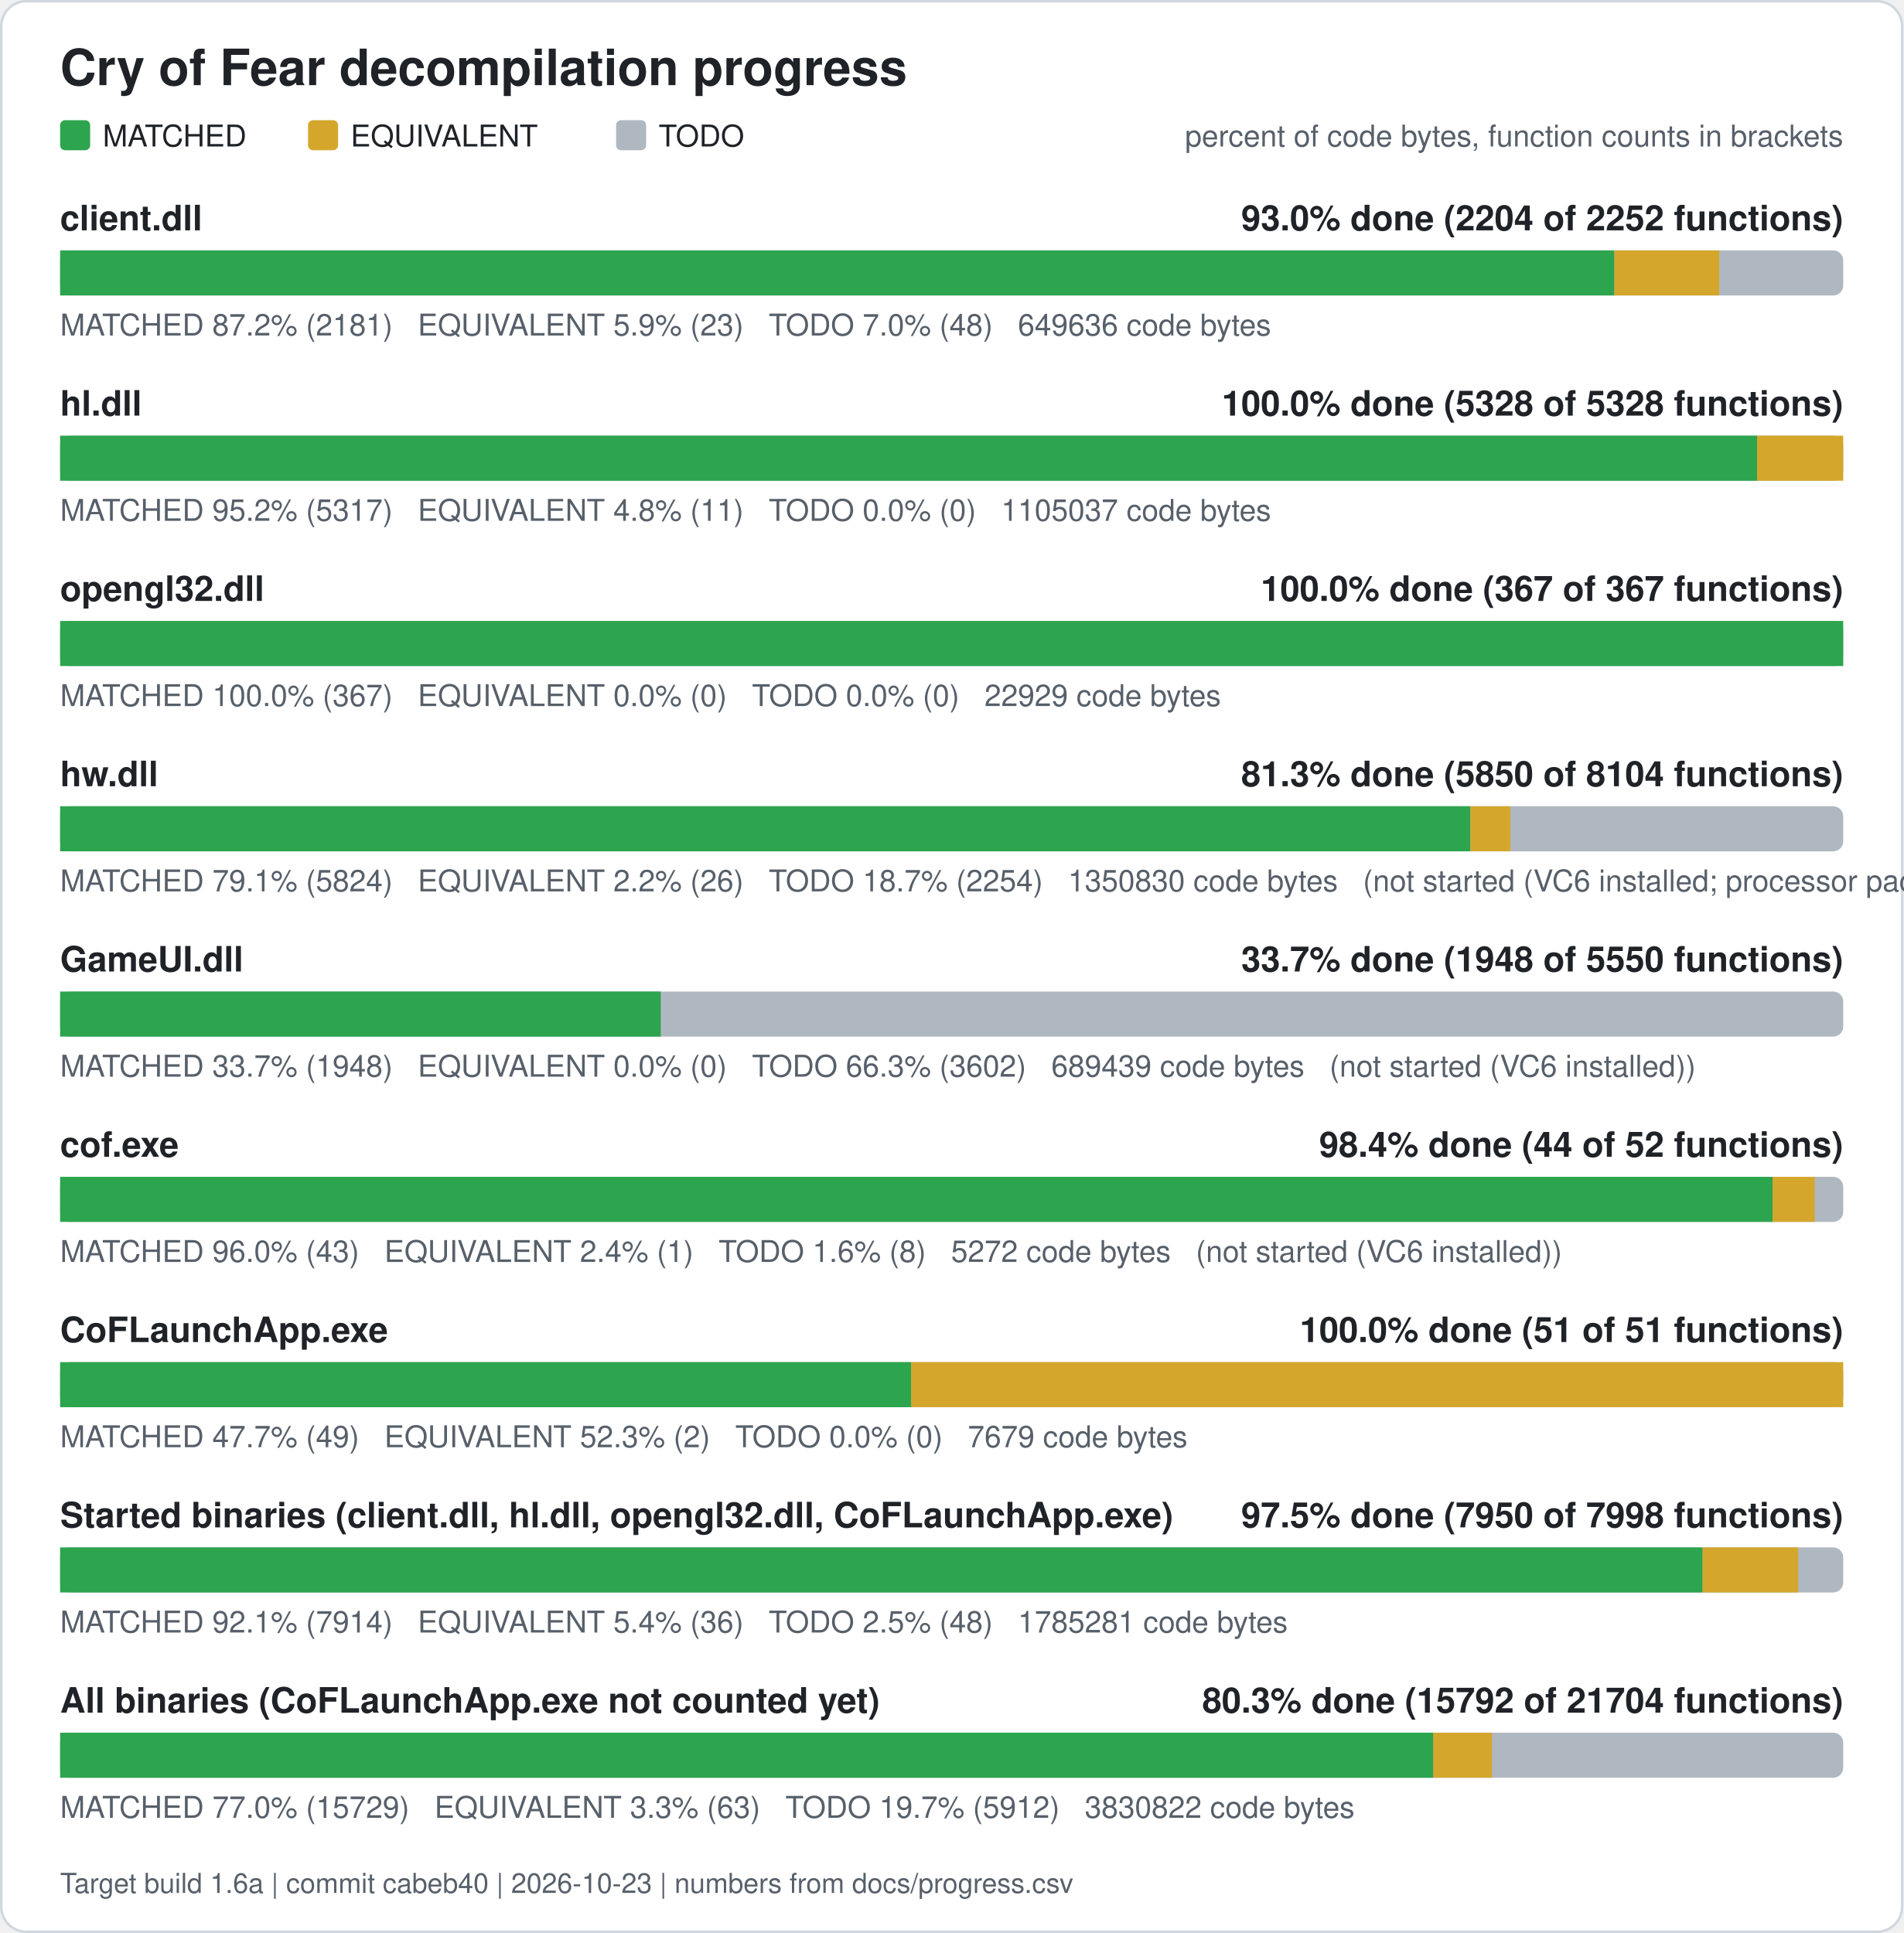
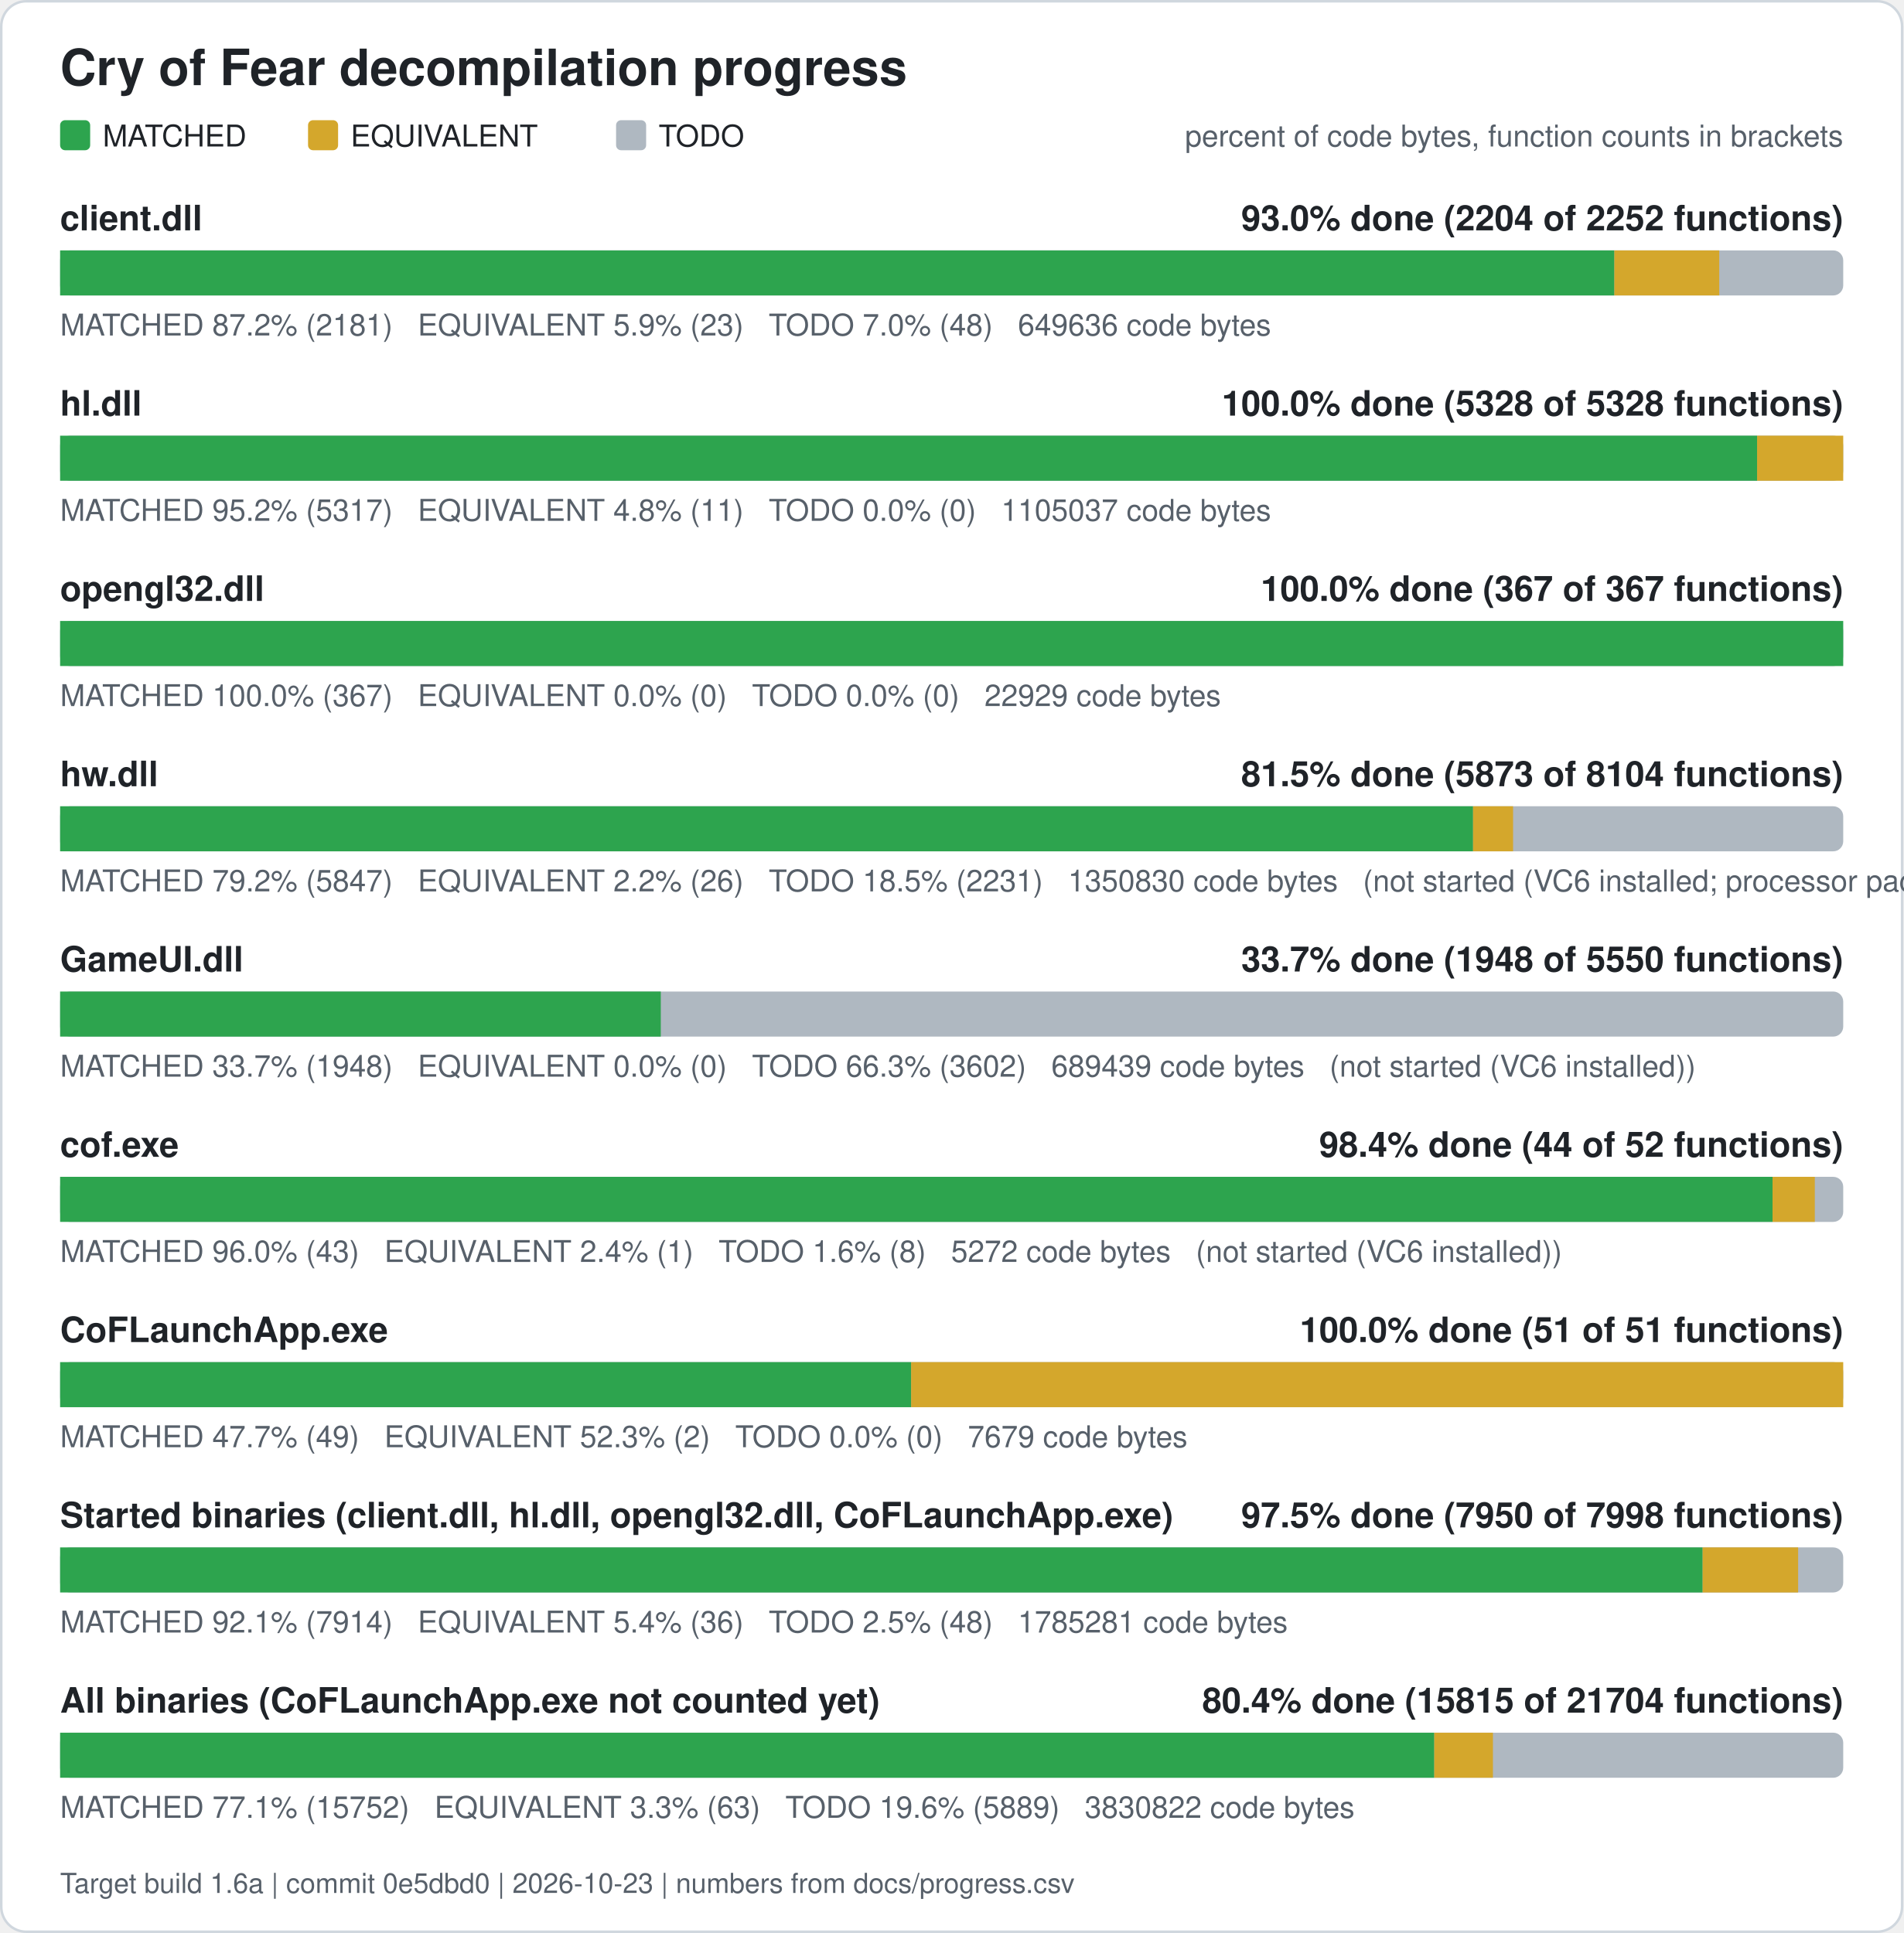
<svg xmlns="http://www.w3.org/2000/svg" width="760" height="772" viewBox="0 0 760 772" role="img" aria-label="Cry of Fear decompilation progress">
  <rect x="0.5" y="0.5" width="759" height="771" rx="10" fill="#ffffff" stroke="#d0d7de" />
  <text x="24" y="34" font-family="Segoe UI, Helvetica, Arial, sans-serif" font-size="20" font-weight="600" fill="#1f2328">Cry of Fear decompilation progress</text>
  <rect x="24" y="48" width="12" height="12" rx="2" fill="#2da44e" />
  <text x="41" y="58.5" font-family="Segoe UI, Helvetica, Arial, sans-serif" font-size="12" fill="#1f2328">MATCHED</text>
  <rect x="123" y="48" width="12" height="12" rx="2" fill="#d4a72c" />
  <text x="140" y="58.5" font-family="Segoe UI, Helvetica, Arial, sans-serif" font-size="12" fill="#1f2328">EQUIVALENT</text>
  <rect x="246" y="48" width="12" height="12" rx="2" fill="#afb8c1" />
  <text x="263" y="58.5" font-family="Segoe UI, Helvetica, Arial, sans-serif" font-size="12" fill="#1f2328">TODO</text>
  <text x="736" y="58.5" font-family="Segoe UI, Helvetica, Arial, sans-serif" font-size="12" fill="#57606a" text-anchor="end">percent of code bytes, function counts in brackets</text>
  <text x="24" y="92" font-family="Segoe UI, Helvetica, Arial, sans-serif" font-size="14" font-weight="600" fill="#1f2328">client.dll</text>
  <text x="736" y="92" font-family="Segoe UI, Helvetica, Arial, sans-serif" font-size="14" font-weight="600" fill="#1f2328" text-anchor="end">93.0% done (2204 of 2252 functions)</text>
  <rect x="24" y="100" width="712" height="18" rx="4" fill="#afb8c1" />
  <rect x="24.00" y="100" width="620.61" height="18" fill="#2da44e" />
  <rect x="644.61" y="100" width="41.89" height="18" fill="#d4a72c" />
  <text x="24" y="134" font-family="Segoe UI, Helvetica, Arial, sans-serif" font-size="12" fill="#57606a" xml:space="preserve">MATCHED 87.2% (2181)   EQUIVALENT 5.9% (23)   TODO 7.0% (48)   649636 code bytes</text>
  <text x="24" y="166" font-family="Segoe UI, Helvetica, Arial, sans-serif" font-size="14" font-weight="600" fill="#1f2328">hl.dll</text>
  <text x="736" y="166" font-family="Segoe UI, Helvetica, Arial, sans-serif" font-size="14" font-weight="600" fill="#1f2328" text-anchor="end">100.0% done (5328 of 5328 functions)</text>
  <rect x="24" y="174" width="712" height="18" rx="4" fill="#afb8c1" />
  <rect x="24.00" y="174" width="677.61" height="18" fill="#2da44e" />
  <rect x="701.61" y="174" width="34.39" height="18" fill="#d4a72c" />
  <text x="24" y="208" font-family="Segoe UI, Helvetica, Arial, sans-serif" font-size="12" fill="#57606a" xml:space="preserve">MATCHED 95.2% (5317)   EQUIVALENT 4.8% (11)   TODO 0.0% (0)   1105037 code bytes</text>
  <text x="24" y="240" font-family="Segoe UI, Helvetica, Arial, sans-serif" font-size="14" font-weight="600" fill="#1f2328">opengl32.dll</text>
  <text x="736" y="240" font-family="Segoe UI, Helvetica, Arial, sans-serif" font-size="14" font-weight="600" fill="#1f2328" text-anchor="end">100.0% done (367 of 367 functions)</text>
  <rect x="24" y="248" width="712" height="18" rx="4" fill="#afb8c1" />
  <rect x="24.00" y="248" width="712.00" height="18" fill="#2da44e" />
  <text x="24" y="282" font-family="Segoe UI, Helvetica, Arial, sans-serif" font-size="12" fill="#57606a" xml:space="preserve">MATCHED 100.0% (367)   EQUIVALENT 0.0% (0)   TODO 0.0% (0)   22929 code bytes</text>
  <text x="24" y="314" font-family="Segoe UI, Helvetica, Arial, sans-serif" font-size="14" font-weight="600" fill="#1f2328">hw.dll</text>
-   <text x="736" y="314" font-family="Segoe UI, Helvetica, Arial, sans-serif" font-size="14" font-weight="600" fill="#1f2328" text-anchor="end">81.3% done (5850 of 8104 functions)</text>
+   <text x="736" y="314" font-family="Segoe UI, Helvetica, Arial, sans-serif" font-size="14" font-weight="600" fill="#1f2328" text-anchor="end">81.5% done (5873 of 8104 functions)</text>
  <rect x="24" y="322" width="712" height="18" rx="4" fill="#afb8c1" />
-   <rect x="24.00" y="322" width="563.13" height="18" fill="#2da44e" />
-   <rect x="587.13" y="322" width="15.98" height="18" fill="#d4a72c" />
-   <text x="24" y="356" font-family="Segoe UI, Helvetica, Arial, sans-serif" font-size="12" fill="#57606a" xml:space="preserve">MATCHED 79.1% (5824)   EQUIVALENT 2.2% (26)   TODO 18.7% (2254)   1350830 code bytes   (not started (VC6 installed; processor pack and VS 2005 objects need those compilers))</text>
+   <rect x="24.00" y="322" width="564.19" height="18" fill="#2da44e" />
+   <rect x="588.19" y="322" width="15.98" height="18" fill="#d4a72c" />
+   <text x="24" y="356" font-family="Segoe UI, Helvetica, Arial, sans-serif" font-size="12" fill="#57606a" xml:space="preserve">MATCHED 79.2% (5847)   EQUIVALENT 2.2% (26)   TODO 18.5% (2231)   1350830 code bytes   (not started (VC6 installed; processor pack and VS 2005 objects need those compilers))</text>
  <text x="24" y="388" font-family="Segoe UI, Helvetica, Arial, sans-serif" font-size="14" font-weight="600" fill="#1f2328">GameUI.dll</text>
  <text x="736" y="388" font-family="Segoe UI, Helvetica, Arial, sans-serif" font-size="14" font-weight="600" fill="#1f2328" text-anchor="end">33.7% done (1948 of 5550 functions)</text>
  <rect x="24" y="396" width="712" height="18" rx="4" fill="#afb8c1" />
  <rect x="24.00" y="396" width="239.85" height="18" fill="#2da44e" />
  <text x="24" y="430" font-family="Segoe UI, Helvetica, Arial, sans-serif" font-size="12" fill="#57606a" xml:space="preserve">MATCHED 33.7% (1948)   EQUIVALENT 0.0% (0)   TODO 66.3% (3602)   689439 code bytes   (not started (VC6 installed))</text>
  <text x="24" y="462" font-family="Segoe UI, Helvetica, Arial, sans-serif" font-size="14" font-weight="600" fill="#1f2328">cof.exe</text>
  <text x="736" y="462" font-family="Segoe UI, Helvetica, Arial, sans-serif" font-size="14" font-weight="600" fill="#1f2328" text-anchor="end">98.4% done (44 of 52 functions)</text>
  <rect x="24" y="470" width="712" height="18" rx="4" fill="#afb8c1" />
  <rect x="24.00" y="470" width="683.77" height="18" fill="#2da44e" />
  <rect x="707.77" y="470" width="16.88" height="18" fill="#d4a72c" />
  <text x="24" y="504" font-family="Segoe UI, Helvetica, Arial, sans-serif" font-size="12" fill="#57606a" xml:space="preserve">MATCHED 96.0% (43)   EQUIVALENT 2.4% (1)   TODO 1.6% (8)   5272 code bytes   (not started (VC6 installed))</text>
  <text x="24" y="536" font-family="Segoe UI, Helvetica, Arial, sans-serif" font-size="14" font-weight="600" fill="#1f2328">CoFLaunchApp.exe</text>
  <text x="736" y="536" font-family="Segoe UI, Helvetica, Arial, sans-serif" font-size="14" font-weight="600" fill="#1f2328" text-anchor="end">100.0% done (51 of 51 functions)</text>
  <rect x="24" y="544" width="712" height="18" rx="4" fill="#afb8c1" />
  <rect x="24.00" y="544" width="339.82" height="18" fill="#2da44e" />
  <rect x="363.82" y="544" width="372.18" height="18" fill="#d4a72c" />
  <text x="24" y="578" font-family="Segoe UI, Helvetica, Arial, sans-serif" font-size="12" fill="#57606a" xml:space="preserve">MATCHED 47.7% (49)   EQUIVALENT 52.3% (2)   TODO 0.0% (0)   7679 code bytes</text>
  <text x="24" y="610" font-family="Segoe UI, Helvetica, Arial, sans-serif" font-size="14" font-weight="600" fill="#1f2328">Started binaries (client.dll, hl.dll, opengl32.dll, CoFLaunchApp.exe)</text>
  <text x="736" y="610" font-family="Segoe UI, Helvetica, Arial, sans-serif" font-size="14" font-weight="600" fill="#1f2328" text-anchor="end">97.5% done (7950 of 7998 functions)</text>
  <rect x="24" y="618" width="712" height="18" rx="4" fill="#afb8c1" />
  <rect x="24.00" y="618" width="655.86" height="18" fill="#2da44e" />
  <rect x="679.86" y="618" width="38.13" height="18" fill="#d4a72c" />
  <text x="24" y="652" font-family="Segoe UI, Helvetica, Arial, sans-serif" font-size="12" fill="#57606a" xml:space="preserve">MATCHED 92.1% (7914)   EQUIVALENT 5.4% (36)   TODO 2.5% (48)   1785281 code bytes</text>
  <text x="24" y="684" font-family="Segoe UI, Helvetica, Arial, sans-serif" font-size="14" font-weight="600" fill="#1f2328">All binaries (CoFLaunchApp.exe not counted yet)</text>
-   <text x="736" y="684" font-family="Segoe UI, Helvetica, Arial, sans-serif" font-size="14" font-weight="600" fill="#1f2328" text-anchor="end">80.3% done (15792 of 21704 functions)</text>
+   <text x="736" y="684" font-family="Segoe UI, Helvetica, Arial, sans-serif" font-size="14" font-weight="600" fill="#1f2328" text-anchor="end">80.4% done (15815 of 21704 functions)</text>
  <rect x="24" y="692" width="712" height="18" rx="4" fill="#afb8c1" />
-   <rect x="24.00" y="692" width="548.33" height="18" fill="#2da44e" />
-   <rect x="572.33" y="692" width="23.43" height="18" fill="#d4a72c" />
-   <text x="24" y="726" font-family="Segoe UI, Helvetica, Arial, sans-serif" font-size="12" fill="#57606a" xml:space="preserve">MATCHED 77.0% (15729)   EQUIVALENT 3.3% (63)   TODO 19.7% (5912)   3830822 code bytes</text>
-   <text x="24" y="756" font-family="Segoe UI, Helvetica, Arial, sans-serif" font-size="11" fill="#57606a">Target build 1.6a | commit cabeb40 | 2026-10-23 | numbers from docs/progress.csv</text>
+   <rect x="24.00" y="692" width="548.70" height="18" fill="#2da44e" />
+   <rect x="572.70" y="692" width="23.43" height="18" fill="#d4a72c" />
+   <text x="24" y="726" font-family="Segoe UI, Helvetica, Arial, sans-serif" font-size="12" fill="#57606a" xml:space="preserve">MATCHED 77.1% (15752)   EQUIVALENT 3.3% (63)   TODO 19.6% (5889)   3830822 code bytes</text>
+   <text x="24" y="756" font-family="Segoe UI, Helvetica, Arial, sans-serif" font-size="11" fill="#57606a">Target build 1.6a | commit 0e5dbd0 | 2026-10-23 | numbers from docs/progress.csv</text>
</svg>
